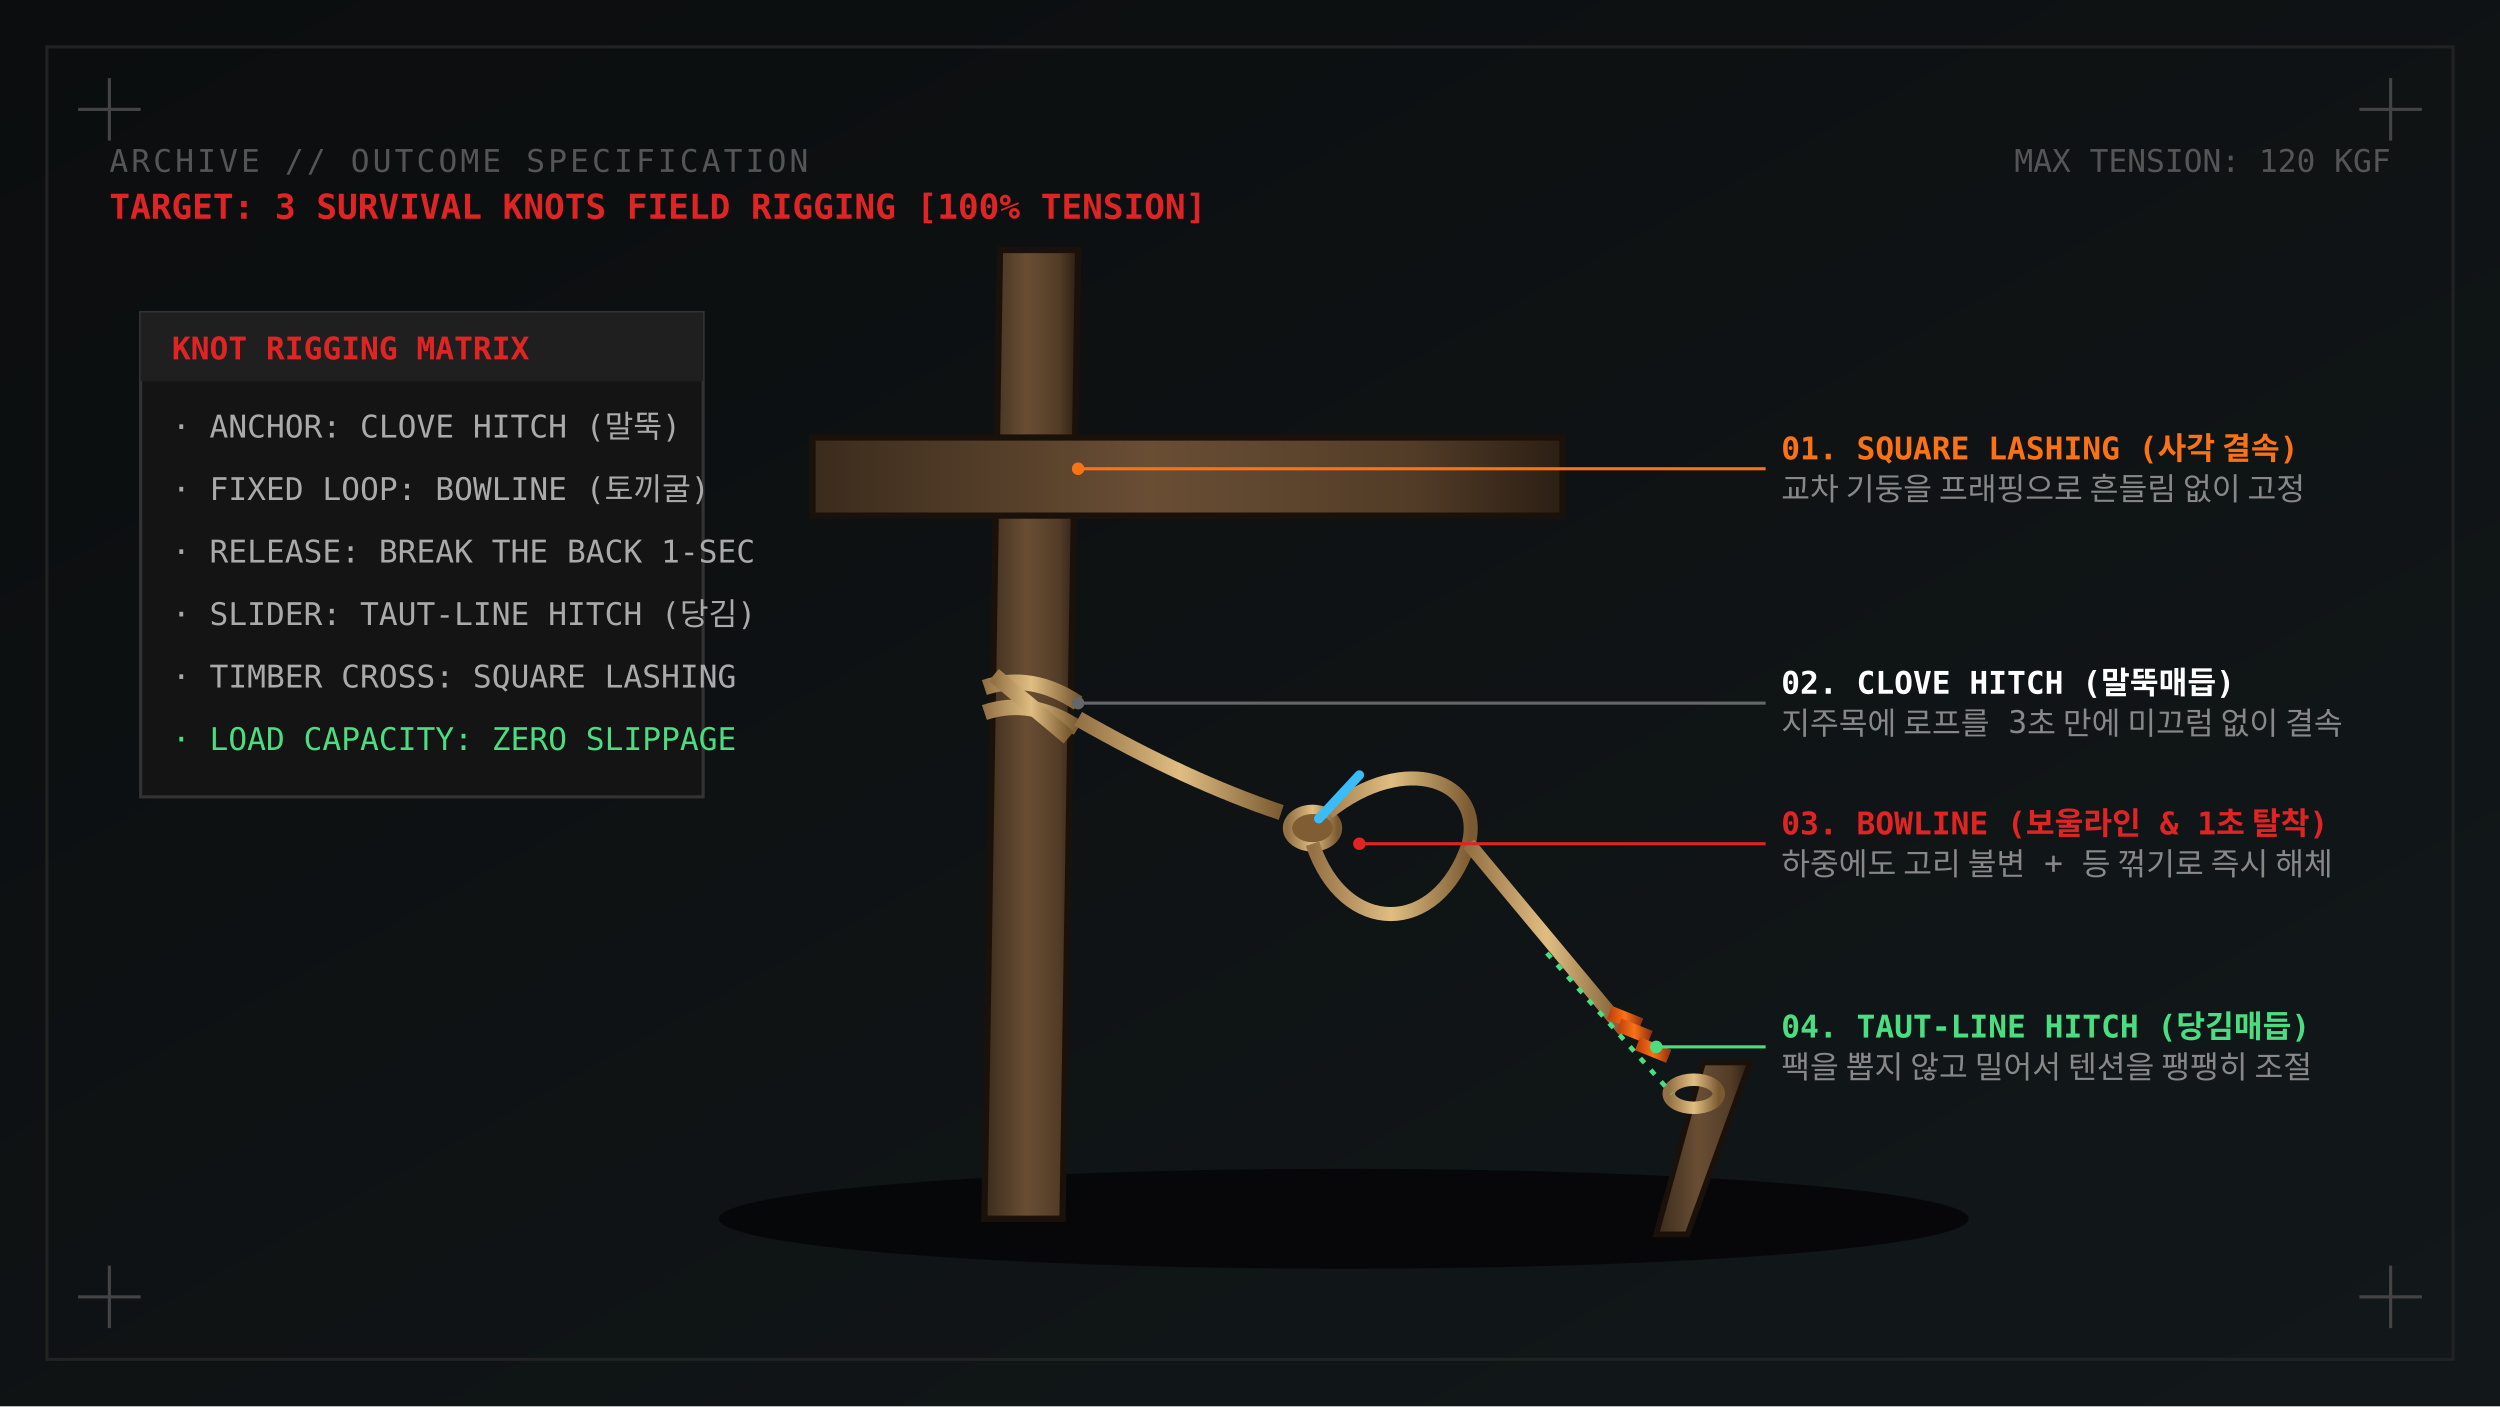
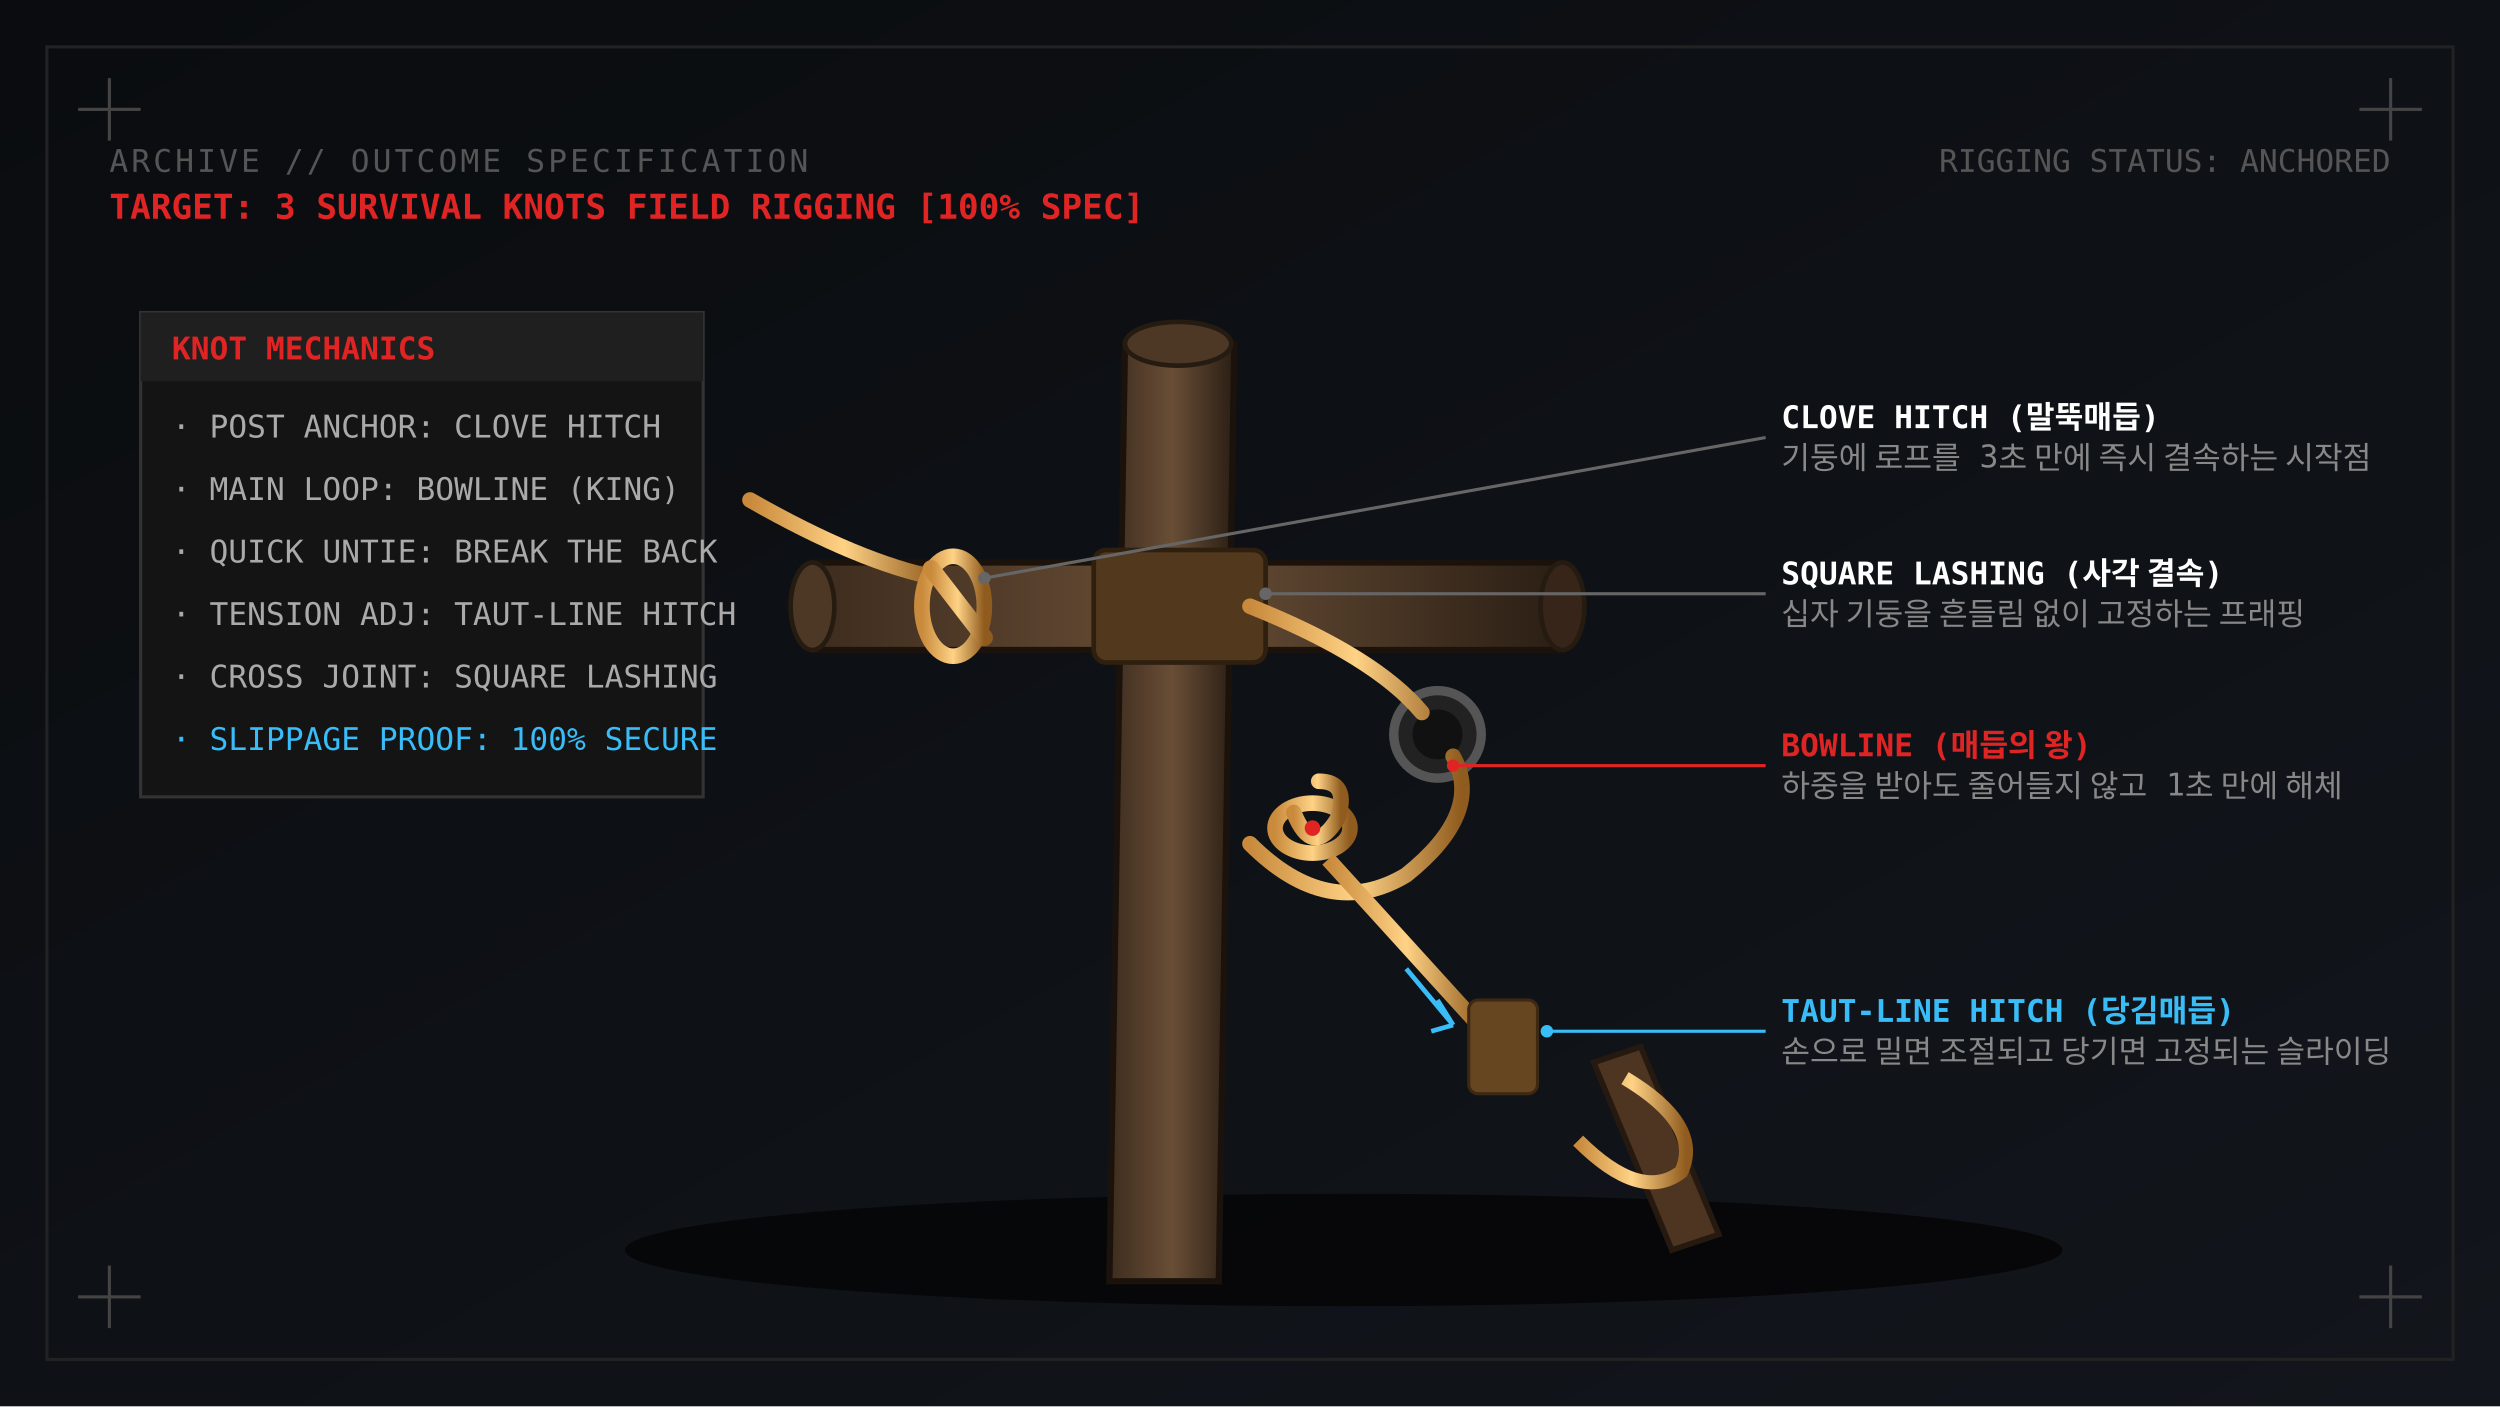
<svg xmlns="http://www.w3.org/2000/svg" viewBox="0 0 800 450" class="w-full h-auto">
  <defs>
    <linearGradient id="bgGrad7" x1="0%" y1="0%" x2="100%" y2="100%">
-       <stop offset="0%" stop-color="#0b0d0e" />
-       <stop offset="100%" stop-color="#12181a" />
+       <stop offset="0%" stop-color="#0a0c0f" />
+       <stop offset="100%" stop-color="#12161c" />
    </linearGradient>
-     <linearGradient id="timberWood" x1="0%" y1="0%" x2="100%" y2="0%">
-       <stop offset="0%" stop-color="#3b2b1c" />
-       <stop offset="45%" stop-color="#694e34" />
-       <stop offset="80%" stop-color="#523c27" />
-       <stop offset="100%" stop-color="#2b1e13" />
+     <linearGradient id="timberPost" x1="0%" y1="0%" x2="100%" y2="0%">
+       <stop offset="0%" stop-color="#3d2c1e" />
+       <stop offset="50%" stop-color="#694e36" />
+       <stop offset="100%" stop-color="#2a1e14" />
    </linearGradient>
-     <linearGradient id="ropeGold" x1="0%" y1="0%" x2="100%" y2="0%">
-       <stop offset="0%" stop-color="#947144" />
-       <stop offset="50%" stop-color="#e0be82" />
-       <stop offset="100%" stop-color="#7a5a31" />
+     <linearGradient id="knotRope" x1="0%" y1="0%" x2="100%" y2="0%">
+       <stop offset="0%" stop-color="#c98a3c" />
+       <stop offset="50%" stop-color="#ffd285" />
+       <stop offset="100%" stop-color="#8f5b1e" />
    </linearGradient>
-     <linearGradient id="ropeOrange" x1="0%" y1="0%" x2="100%" y2="0%">
-       <stop offset="0%" stop-color="#c2410c" />
-       <stop offset="50%" stop-color="#f97316" />
-       <stop offset="100%" stop-color="#9a3412" />
+     <linearGradient id="tarpFabric" x1="0%" y1="0%" x2="100%" y2="100%">
+       <stop offset="0%" stop-color="#243329" />
+       <stop offset="100%" stop-color="#141d17" />
    </linearGradient>
  </defs>
  <rect x="0" y="0" width="800" height="450" fill="url(#bgGrad7)" />
  <rect x="15" y="15" width="770" height="420" fill="none" stroke="#222222" stroke-width="1" />
  <path d="M 25 35 L 45 35 M 35 25 L 35 45" stroke="#444" stroke-width="1" />
  <path d="M 775 35 L 755 35 M 765 25 L 765 45" stroke="#444" stroke-width="1" />
  <path d="M 25 415 L 45 415 M 35 405 L 35 425" stroke="#444" stroke-width="1" />
  <path d="M 775 415 L 755 415 M 765 405 L 765 425" stroke="#444" stroke-width="1" />
  <text x="35" y="55" fill="#555" font-family="monospace" font-size="10" letter-spacing="1">ARCHIVE // OUTCOME SPECIFICATION</text>
-   <text x="35" y="70" fill="#E02424" font-family="monospace" font-size="11" font-weight="bold">TARGET: 3 SURVIVAL KNOTS FIELD RIGGING [100% TENSION]</text>
-   <text x="765" y="55" fill="#555" font-family="monospace" font-size="10" text-anchor="end">MAX TENSION: 120 KGF</text>
+   <text x="35" y="70" fill="#E02424" font-family="monospace" font-size="11" font-weight="bold">TARGET: 3 SURVIVAL KNOTS FIELD RIGGING [100% SPEC]</text>
+   <text x="765" y="55" fill="#555" font-family="monospace" font-size="10" text-anchor="end">RIGGING STATUS: ANCHORED</text>
  <g id="specBoxLeft" font-family="monospace" font-size="10">
    <rect x="45" y="100" width="180" height="155" fill="#141414" stroke="#333" stroke-width="1" />
    <rect x="45" y="100" width="180" height="22" fill="#1f1f1f" />
-     <text x="55" y="115" fill="#E02424" font-weight="bold">KNOT RIGGING MATRIX</text>
-     <text x="55" y="140" fill="#aaa">· ANCHOR: CLOVE HITCH (말뚝)</text>
-     <text x="55" y="160" fill="#aaa">· FIXED LOOP: BOWLINE (토끼굴)</text>
-     <text x="55" y="180" fill="#aaa">· RELEASE: BREAK THE BACK 1-SEC</text>
-     <text x="55" y="200" fill="#aaa">· SLIDER: TAUT-LINE HITCH (당김)</text>
-     <text x="55" y="220" fill="#aaa">· TIMBER CROSS: SQUARE LASHING</text>
-     <text x="55" y="240" fill="#4ade80">· LOAD CAPACITY: ZERO SLIPPAGE</text>
+     <text x="55" y="115" fill="#E02424" font-weight="bold">KNOT MECHANICS</text>
+     <text x="55" y="140" fill="#aaa">· POST ANCHOR: CLOVE HITCH</text>
+     <text x="55" y="160" fill="#aaa">· MAIN LOOP: BOWLINE (KING)</text>
+     <text x="55" y="180" fill="#aaa">· QUICK UNTIE: BREAK THE BACK</text>
+     <text x="55" y="200" fill="#aaa">· TENSION ADJ: TAUT-LINE HITCH</text>
+     <text x="55" y="220" fill="#aaa">· CROSS JOINT: SQUARE LASHING</text>
+     <text x="55" y="240" fill="#38bdf8">· SLIPPAGE PROOF: 100% SECURE</text>
  </g>
-   <ellipse cx="430" cy="390" rx="200" ry="16" fill="#050608" opacity="0.9" />
-   <g id="riggingAssembly">
-     <polygon points="320,80 345,80 340,390 315,390" fill="url(#timberWood)" stroke="#1a120a" stroke-width="2" />
-     <polygon points="260,140 500,140 500,165 260,165" fill="url(#timberWood)" stroke="#1a120a" stroke-width="2" />
-     <g id="squareLashingGraphic">
-       <line x1="324" y1="135" x2="324" y2="170" stroke="url(#ropeGold)" stroke-width="4" />
-       <line x1="332" y1="135" x2="332" y2="170" stroke="url(#ropeGold)" stroke-width="4" />
-       <line x1="340" y1="135" x2="340" y2="170" stroke="url(#ropeGold)" stroke-width="4" />
-       <line x1="316" y1="152" x2="348" y2="152" stroke="url(#ropeOrange)" stroke-width="5" />
-       <line x1="316" y1="158" x2="348" y2="158" stroke="url(#ropeOrange)" stroke-width="4.5" />
+   <ellipse cx="430" cy="400" rx="230" ry="18" fill="#050608" opacity="0.9" />
+   <g id="verticalTimber">
+     <polygon points="360,110 395,110 390,410 355,410" fill="url(#timberPost)" stroke="#1a120b" stroke-width="2" />
+     <ellipse cx="377" cy="110" rx="17" ry="7" fill="#4d3826" stroke="#261b11" stroke-width="1.5" />
+   </g>
+   <g id="horizontalTimber">
+     <polygon points="260,180 500,180 500,208 260,208" fill="url(#timberPost)" stroke="#1a120b" stroke-width="2" />
+     <ellipse cx="260" cy="194" rx="7" ry="14" fill="#4d3826" stroke="#261b11" stroke-width="1.5" />
+     <ellipse cx="500" cy="194" rx="7" ry="14" fill="#362518" stroke="#261b11" stroke-width="1.5" />
+   </g>
+   <g id="squareLashingJoint">
+     <rect x="350" y="176" width="55" height="36" rx="4" fill="#52391e" stroke="#2e1f0f" stroke-width="1.5" />
+     <g stroke="url(#knotRope)" stroke-width="4" stroke-linecap="round">
+       <line x1="355" y1="184" x2="400" y2="184" />
+       <line x1="355" y1="194" x2="400" y2="194" />
+       <line x1="355" y1="204" x2="400" y2="204" />
+       <line x1="365" y1="172" x2="365" y2="216" />
+       <line x1="390" y1="172" x2="390" y2="216" />
    </g>
-     <g id="cloveHitchGraphic">
-       <path d="M 315 220 Q 330 215 345 225" stroke="url(#ropeGold)" stroke-width="5" fill="none" />
-       <path d="M 315 228 Q 330 223 345 233" stroke="url(#ropeGold)" stroke-width="5" fill="none" />
-       <line x1="318" y1="216" x2="342" y2="236" stroke="url(#ropeGold)" stroke-width="5" />
+   </g>
+   <g id="cloveHitchPost">
+     <path d="M 240 160 Q 275 180 300 185" fill="none" stroke="url(#knotRope)" stroke-width="5" stroke-linecap="round" />
+     <ellipse cx="305" cy="194" rx="10" ry="16" fill="none" stroke="url(#knotRope)" stroke-width="5" />
+     <line x1="298" y1="182" x2="315" y2="204" stroke="url(#knotRope)" stroke-width="5.5" stroke-linecap="round" />
+   </g>
+   <g id="bowlineAssembly">
+     <circle cx="460" cy="235" r="14" fill="#222" stroke="#555" stroke-width="3" />
+     <circle cx="460" cy="235" r="8" fill="#111" />
+     <path d="M 400 194 Q 440 210 455 228 M 465 242 Q 475 260 450 280 Q 425 295 400 270" fill="none" stroke="url(#knotRope)" stroke-width="5" stroke-linecap="round" />
+     <ellipse cx="420" cy="265" rx="12" ry="8" fill="none" stroke="url(#knotRope)" stroke-width="5" />
+     <path d="M 414 260 Q 420 275 428 262 Q 432 250 422 250" fill="none" stroke="url(#knotRope)" stroke-width="5" stroke-linecap="round" />
+     <circle cx="420" cy="265" r="2.5" fill="#E02424" />
+   </g>
+   <g id="tautlineAssembly">
+     <polygon points="510,340 525,335 550,395 535,400" fill="#4d3522" stroke="#261a10" stroke-width="1.8" />
+     <line x1="425" y1="275" x2="475" y2="330" stroke="url(#knotRope)" stroke-width="5" />
+     <path d="M 505 365 Q 525 385 538 375 Q 545 360 520 345" fill="none" stroke="url(#knotRope)" stroke-width="4.5" />
+     <g transform="translate(470, 320)">
+       <rect x="0" y="0" width="22" height="30" rx="3" fill="#664521" stroke="#3d2812" stroke-width="1" />
+       <line x1="2" y1="8" x2="20" y2="8" stroke="url(#knotRope)" stroke-width="4" />
+       <line x1="2" y1="16" x2="20" y2="16" stroke="url(#knotRope)" stroke-width="4" />
+       <line x1="2" y1="24" x2="20" y2="24" stroke="url(#knotRope)" stroke-width="4" />
    </g>
-     <g id="bowlineGraphic">
-       <path d="M 345 230 Q 380 250 410 260" stroke="url(#ropeGold)" stroke-width="5" fill="none" />
-       <ellipse cx="420" cy="265" rx="8" ry="6" fill="#805d32" stroke="url(#ropeGold)" stroke-width="3" />
-       <path d="M 420 270 C 430 300 460 300 470 270 C 475 250 450 240 425 260" stroke="url(#ropeGold)" stroke-width="4.5" fill="none" />
-       <line x1="422" y1="262" x2="435" y2="248" stroke="#38bdf8" stroke-width="3" stroke-linecap="round" />
-     </g>
-     <g id="tautLineGraphic">
-       <line x1="470" y1="270" x2="520" y2="330" stroke="url(#ropeGold)" stroke-width="4.5" />
-       <g stroke="url(#ropeOrange)" stroke-width="4.5">
-         <line x1="515" y1="324" x2="525" y2="328" />
-         <line x1="518" y1="328" x2="528" y2="332" />
-         <line x1="524" y1="334" x2="534" y2="338" />
-       </g>
-       <polygon points="545,340 560,340 540,395 530,395" fill="url(#timberWood)" stroke="#1a120a" stroke-width="1.8" />
-       <ellipse cx="542" cy="350" rx="8" ry="4.5" fill="none" stroke="url(#ropeGold)" stroke-width="4" />
-       <path d="M 495 305 L 535 350" stroke="#4ade80" stroke-width="1.5" stroke-dasharray="2 3" fill="none" />
+     <g stroke="#38bdf8" stroke-width="1.5" fill="none">
+       <path d="M 450 310 L 465 328 M 465 328 L 460 320 M 465 328 L 458 330" />
    </g>
  </g>
  <g id="calloutsRight" font-family="monospace" font-size="10" fill="#cccccc">
-     <line x1="345" y1="150" x2="565" y2="150" stroke="#f97316" stroke-width="1" />
-     <circle cx="345" cy="150" r="2" fill="#f97316" />
-     <text x="570" y="147" fill="#f97316" font-weight="bold">01. SQUARE LASHING (사각 결속)</text>
-     <text x="570" y="160" fill="#888888">교차 기둥을 프래핑으로 흔들림 없이 고정</text>
-     <line x1="345" y1="225" x2="565" y2="225" stroke="#666" stroke-width="1" />
-     <circle cx="345" cy="225" r="2" fill="#666" />
-     <text x="570" y="222" fill="#ffffff" font-weight="bold">02. CLOVE HITCH (말뚝매듭)</text>
-     <text x="570" y="235" fill="#888888">지주목에 로프를 3초 만에 미끄럼 없이 결속</text>
-     <line x1="435" y1="270" x2="565" y2="270" stroke="#E02424" stroke-width="1" />
-     <circle cx="435" cy="270" r="2" fill="#E02424" />
-     <text x="570" y="267" fill="#E02424" font-weight="bold">03. BOWLINE (보울라인 &amp; 1초 탈착)</text>
-     <text x="570" y="280" fill="#888888">하중에도 고리 불변 + 등 꺾기로 즉시 해체</text>
-     <line x1="530" y1="335" x2="565" y2="335" stroke="#4ade80" stroke-width="1" />
-     <circle cx="530" cy="335" r="2" fill="#4ade80" />
-     <text x="570" y="332" fill="#4ade80" font-weight="bold">04. TAUT-LINE HITCH (당김매듭)</text>
-     <text x="570" y="345" fill="#888888">팩을 뽑지 않고 밀어서 텐션을 팽팽히 조절</text>
+     <line x1="405" y1="190" x2="565" y2="190" stroke="#666" stroke-width="1" />
+     <circle cx="405" cy="190" r="2" fill="#666" />
+     <text x="570" y="187" fill="#ffffff" font-weight="bold">SQUARE LASHING (사각 결속)</text>
+     <text x="570" y="200" fill="#888888">십자 기둥을 흔들림 없이 고정하는 프래핑</text>
+     <line x1="465" y1="245" x2="565" y2="245" stroke="#E02424" stroke-width="1" />
+     <circle cx="465" cy="245" r="2" fill="#E02424" />
+     <text x="570" y="242" fill="#E02424" font-weight="bold">BOWLINE (매듭의 왕)</text>
+     <text x="570" y="255" fill="#888888">하중을 받아도 줄어들지 않고 1초 만에 해체</text>
+     <line x1="495" y1="330" x2="565" y2="330" stroke="#38bdf8" stroke-width="1" />
+     <circle cx="495" cy="330" r="2" fill="#38bdf8" />
+     <text x="570" y="327" fill="#38bdf8" font-weight="bold">TAUT-LINE HITCH (당김매듭)</text>
+     <text x="570" y="340" fill="#888888">손으로 밀면 조절되고 당기면 고정되는 슬라이딩</text>
+     <line x1="315" y1="185" x2="565" y2="140" stroke="#666" stroke-width="1" />
+     <circle cx="315" cy="185" r="2" fill="#666" />
+     <text x="570" y="137" fill="#ffffff" font-weight="bold">CLOVE HITCH (말뚝매듭)</text>
+     <text x="570" y="150" fill="#888888">기둥에 로프를 3초 만에 즉시 결속하는 시작점</text>
  </g>
</svg>
